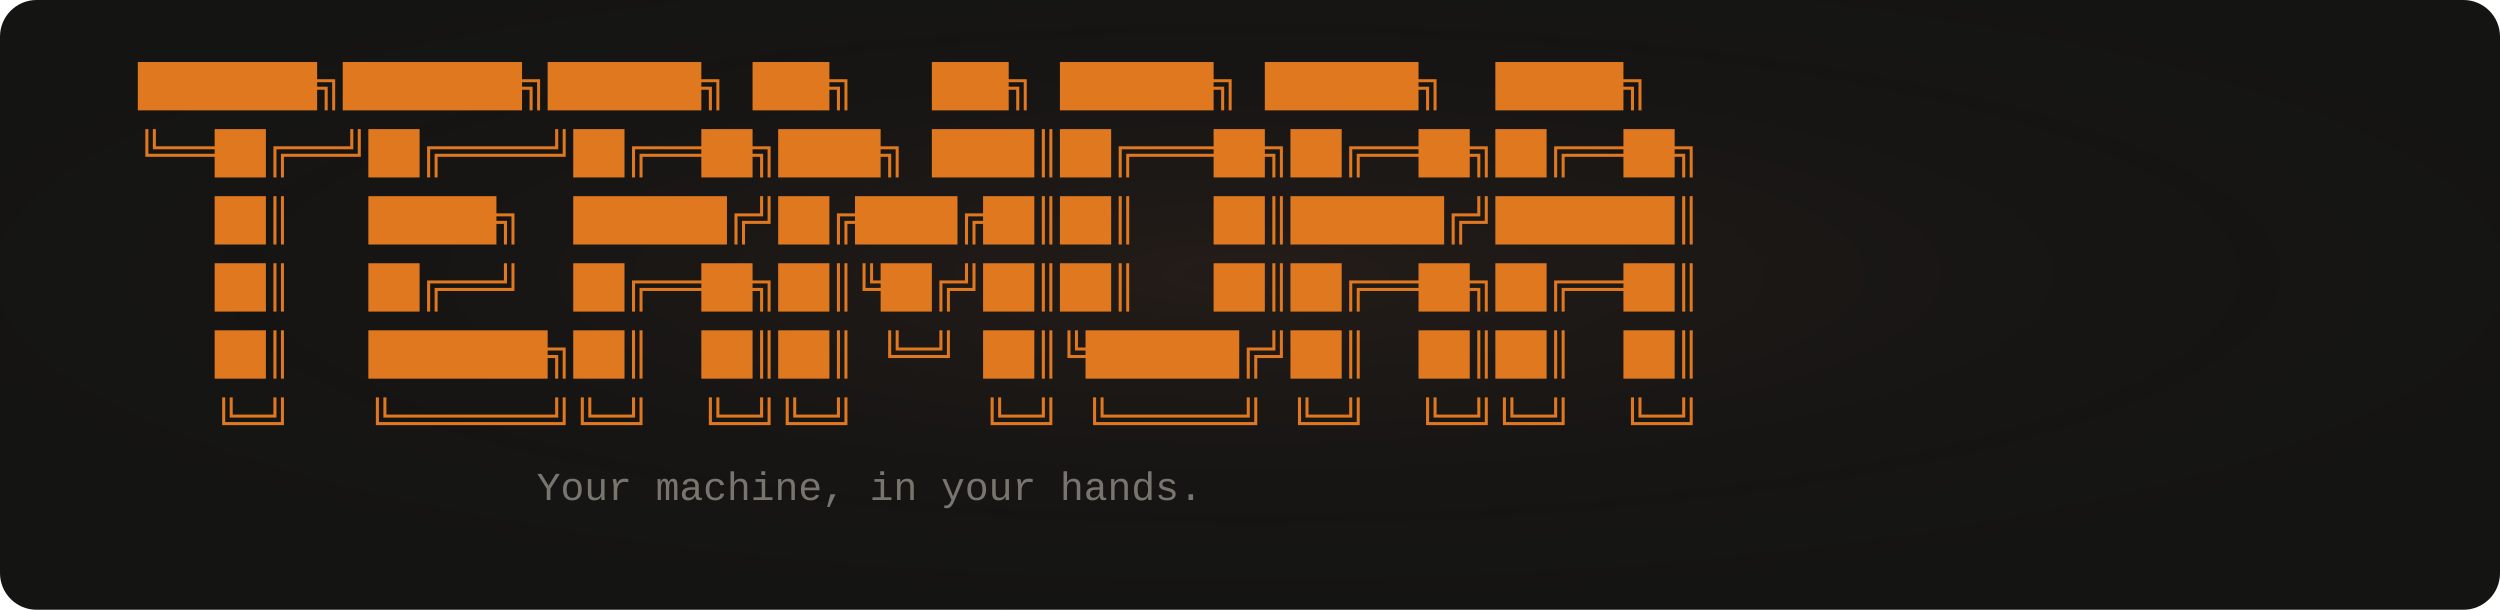
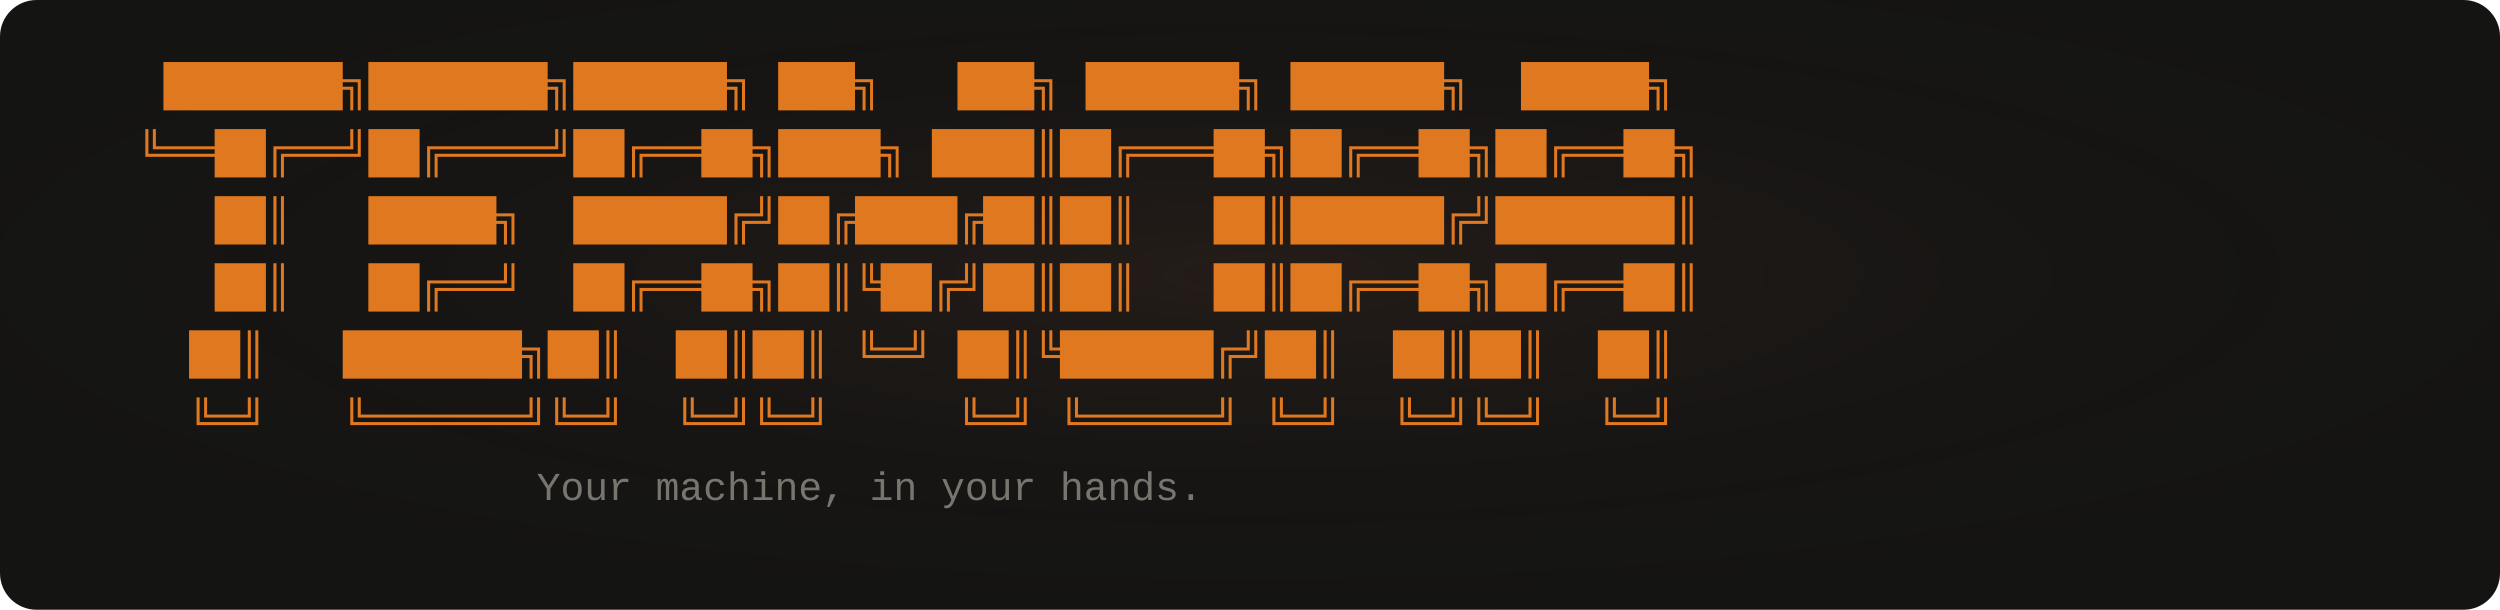
<svg xmlns="http://www.w3.org/2000/svg" width="820" height="200" viewBox="0 0 820 200">
  <defs>
    <radialGradient id="g" cx="50%" cy="45%" r="60%">
      <stop offset="0%" stop-color="#d97757" stop-opacity="0.08" />
      <stop offset="100%" stop-color="#141413" stop-opacity="0" />
    </radialGradient>
  </defs>
  <rect width="820" height="200" fill="#141413" rx="12" />
  <rect width="820" height="200" fill="url(#g)" />
-   <text x="20" y="32" font-family="Courier New, Courier, monospace" font-size="14" fill="#e07820" xml:space="preserve">   ███████╗███████╗██████╗ ███╗   ███╗ ██████╗ ██████╗  █████╗</text>
+   <text x="20" y="32" font-family="Courier New, Courier, monospace" font-size="14" fill="#e07820" xml:space="preserve">    ███████╗███████╗██████╗ ███╗   ███╗ ██████╗ ██████╗  █████╗ </text>
  <text x="20" y="54" font-family="Courier New, Courier, monospace" font-size="14" fill="#e07820" xml:space="preserve">   ╚══██╔══╝██╔════╝██╔══██╗████╗ ████║██╔═══██╗██╔══██╗██╔══██╗</text>
  <text x="20" y="76" font-family="Courier New, Courier, monospace" font-size="14" fill="#e07820" xml:space="preserve">      ██║   █████╗  ██████╔╝██╔████╔██║██║   ██║██████╔╝███████║</text>
  <text x="20" y="98" font-family="Courier New, Courier, monospace" font-size="14" fill="#e07820" xml:space="preserve">      ██║   ██╔══╝  ██╔══██╗██║╚██╔╝██║██║   ██║██╔══██╗██╔══██║</text>
-   <text x="20" y="120" font-family="Courier New, Courier, monospace" font-size="14" fill="#e07820" xml:space="preserve">      ██║   ███████╗██║  ██║██║ ╚═╝ ██║╚██████╔╝██║  ██║██║  ██║</text>
-   <text x="20" y="142" font-family="Courier New, Courier, monospace" font-size="14" fill="#e07820" xml:space="preserve">      ╚═╝   ╚══════╝╚═╝  ╚═╝╚═╝     ╚═╝ ╚═════╝ ╚═╝  ╚═╝╚═╝  ╚═╝</text>
+   <text x="20" y="120" font-family="Courier New, Courier, monospace" font-size="14" fill="#e07820" xml:space="preserve">     ██║   ███████╗██║  ██║██║ ╚═╝ ██║╚██████╔╝██║  ██║██║  ██║</text>
+   <text x="20" y="142" font-family="Courier New, Courier, monospace" font-size="14" fill="#e07820" xml:space="preserve">     ╚═╝   ╚══════╝╚═╝  ╚═╝╚═╝     ╚═╝ ╚═════╝ ╚═╝  ╚═╝╚═╝  ╚═╝</text>
  <text x="20" y="164" font-family="Courier New, Courier, monospace" font-size="13" fill="#78756f" xml:space="preserve">                    Your machine, in your hands.</text>
</svg>
